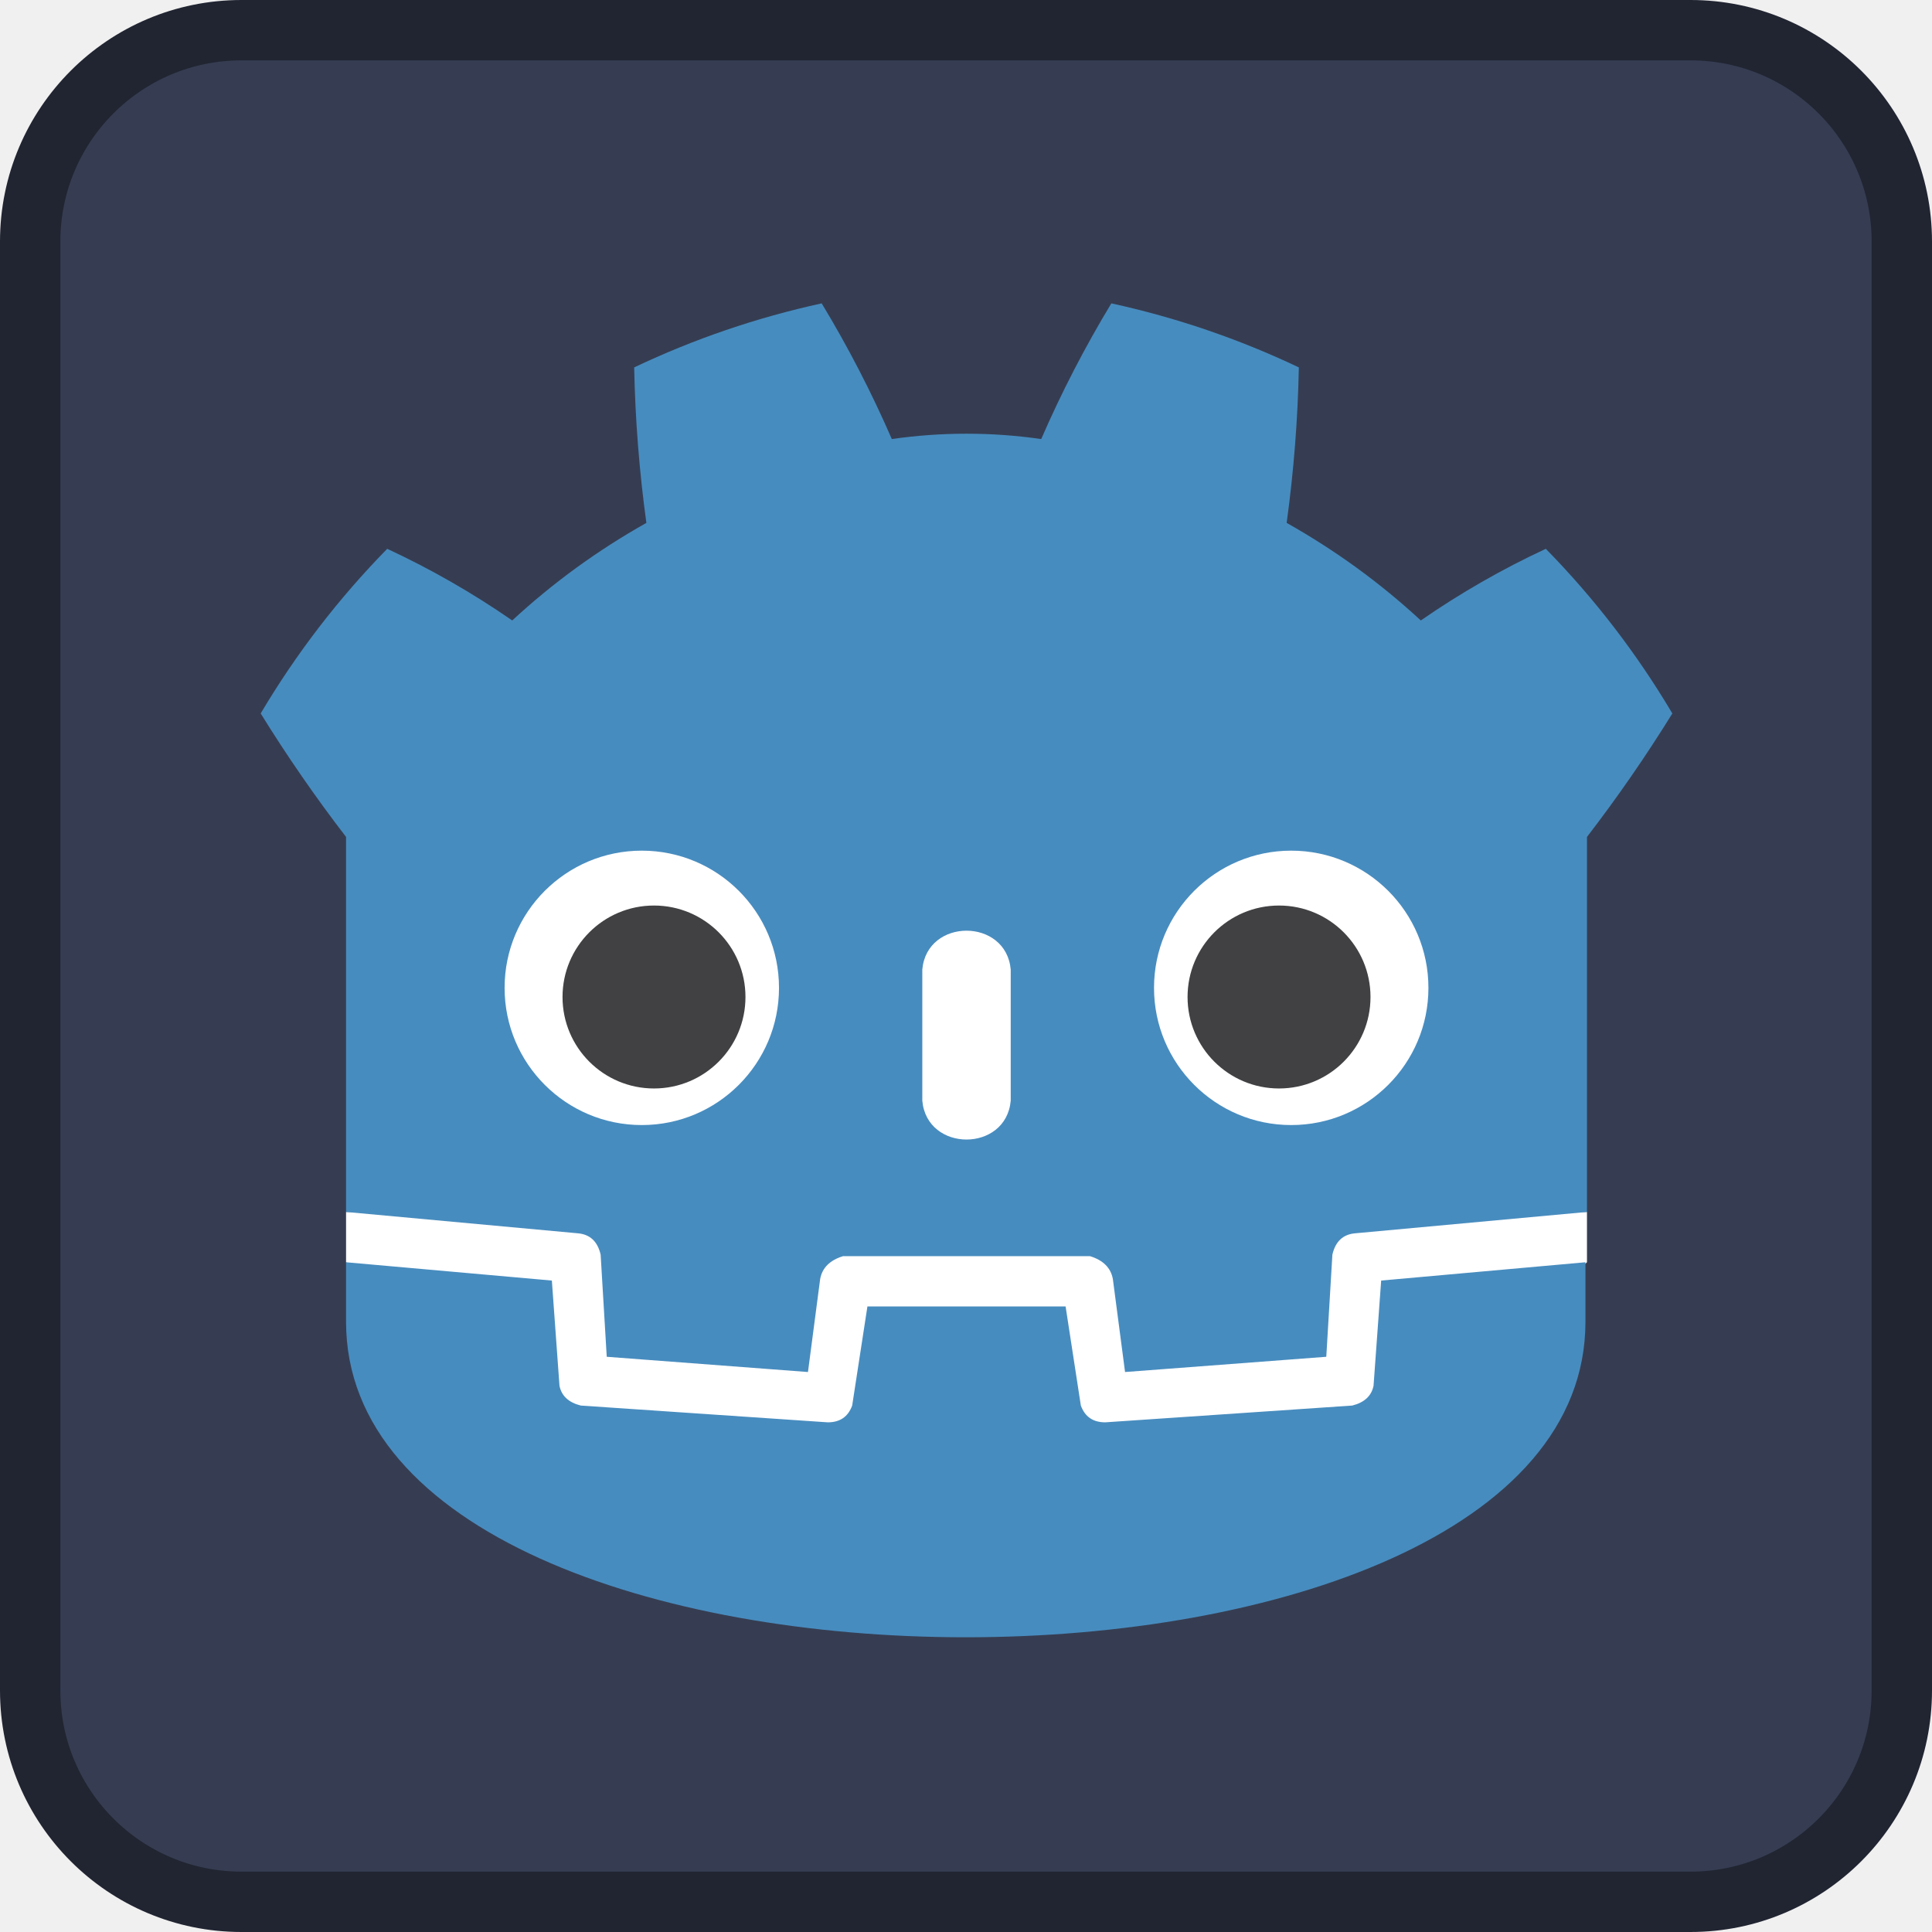
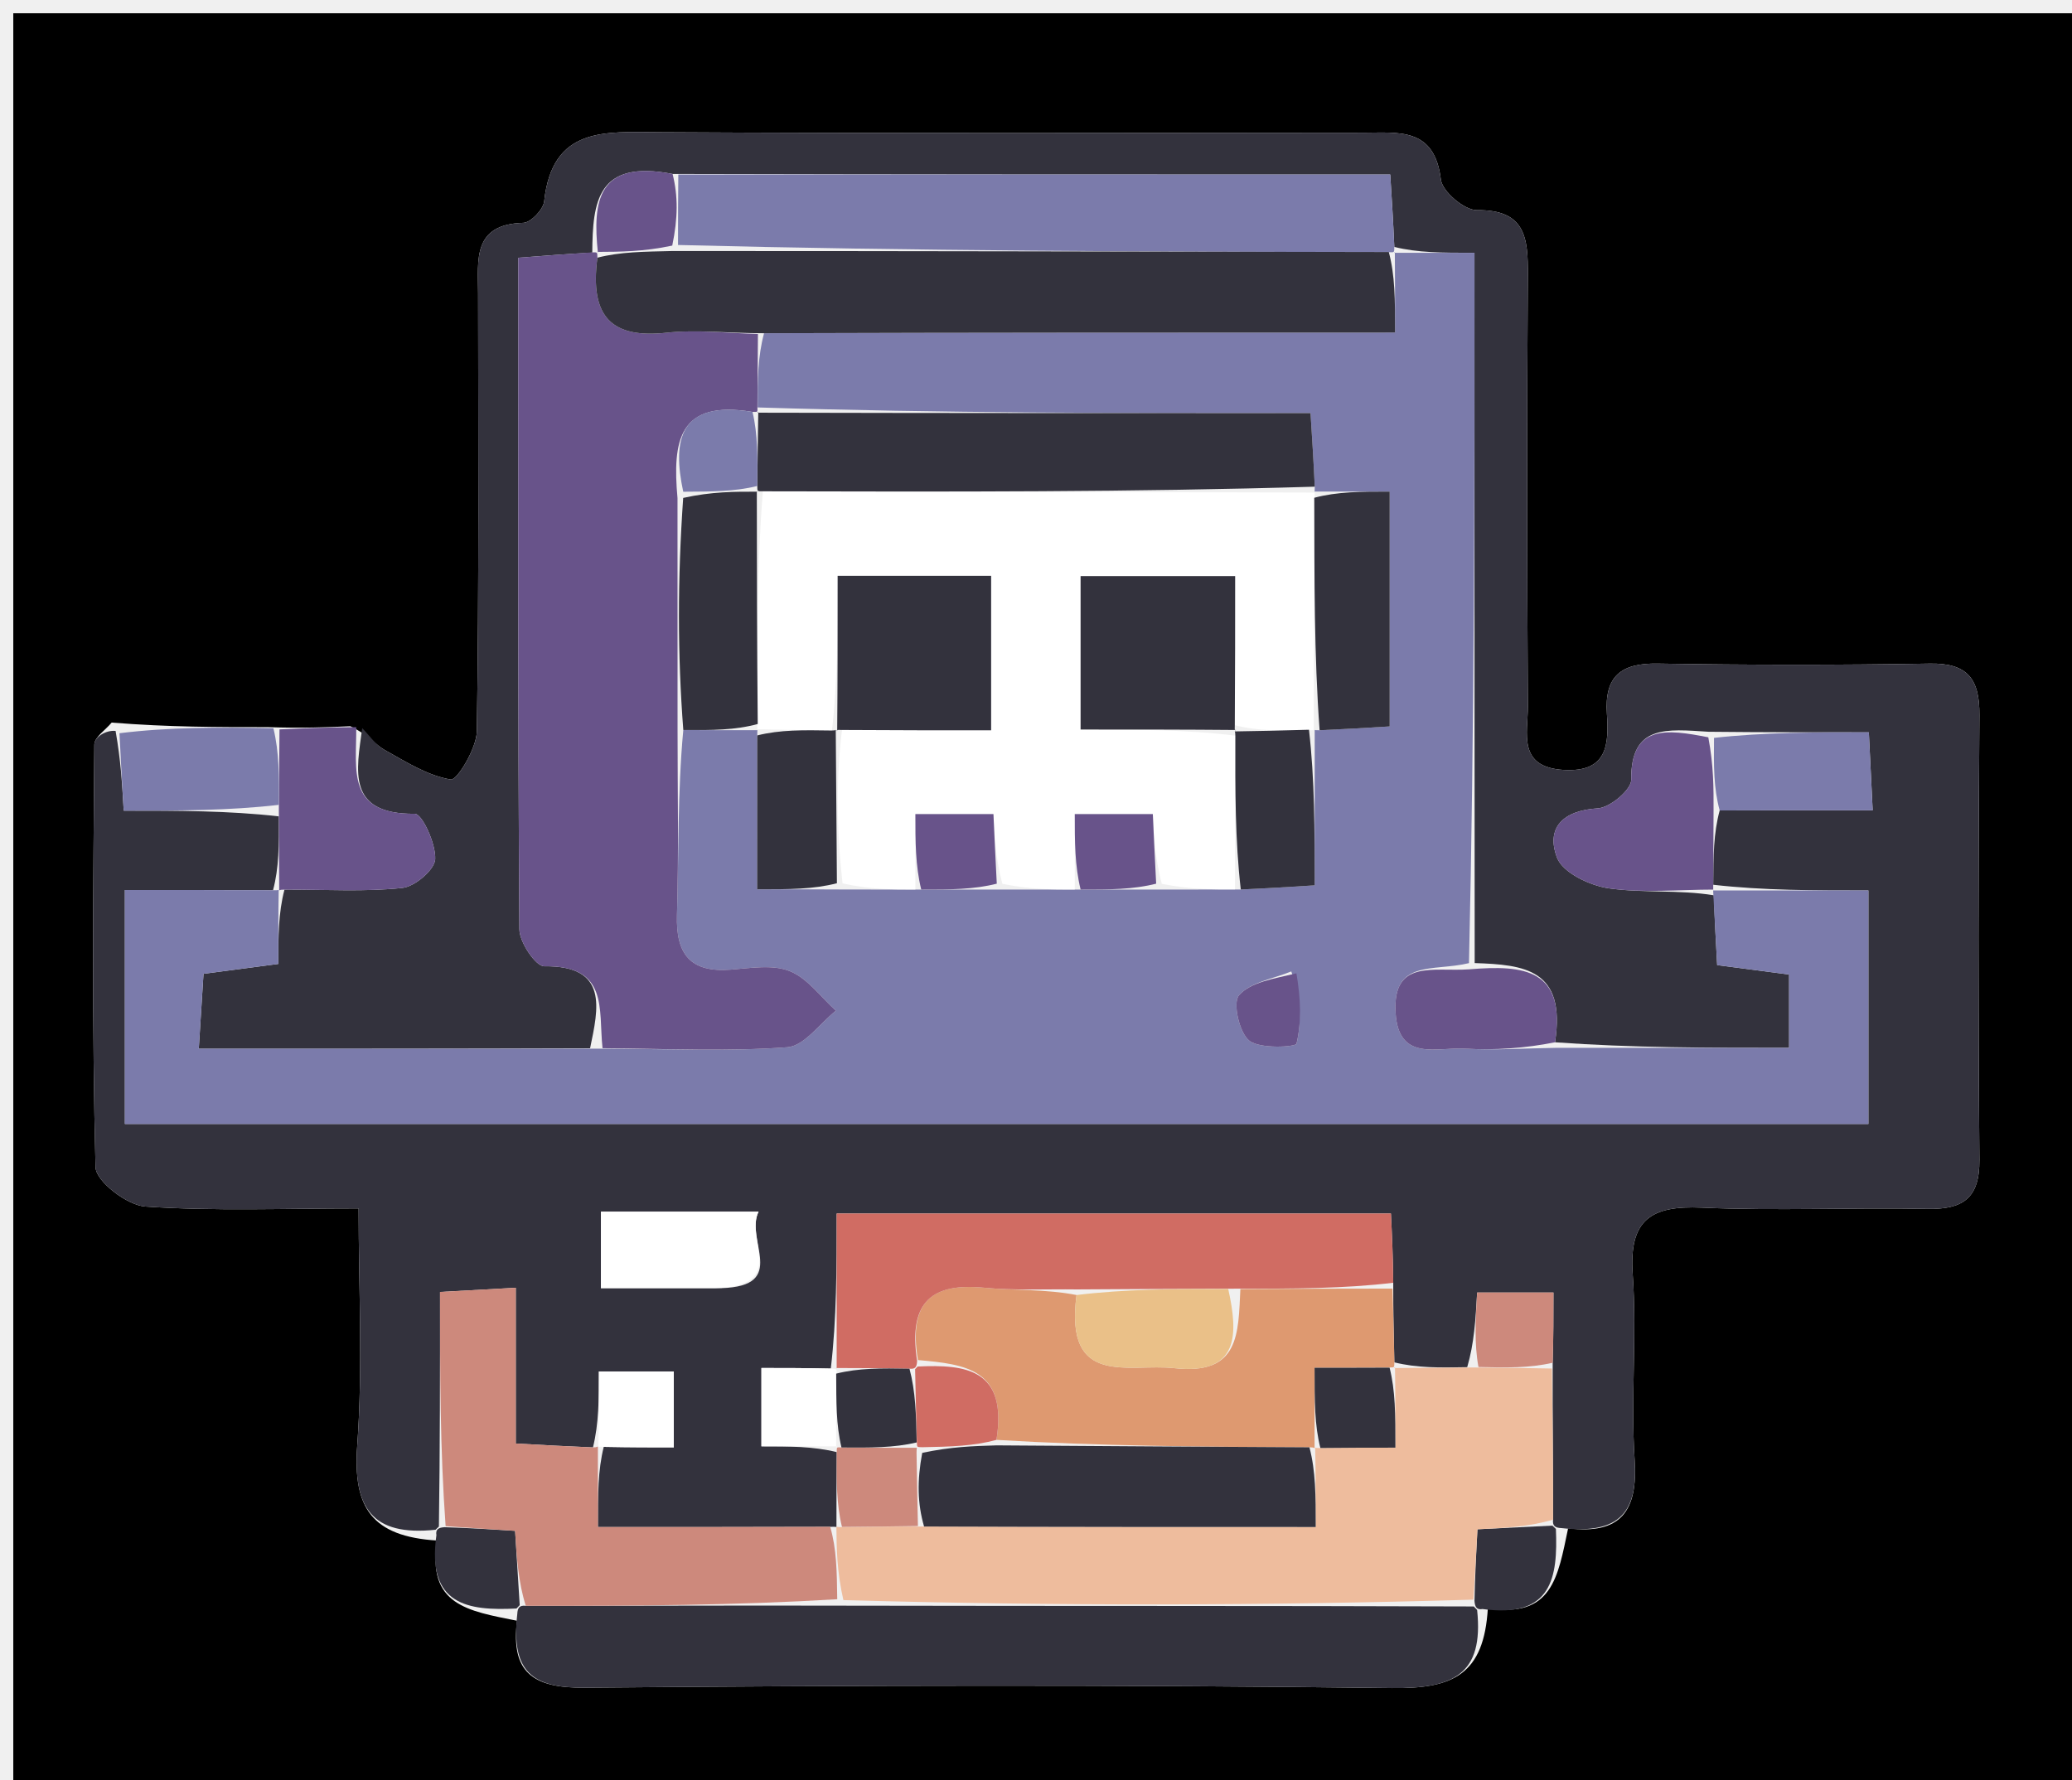
- <svg xmlns="http://www.w3.org/2000/svg" height="128" width="128">
-   <rect x="2" y="2" width="124" height="124" rx="14" fill="#363d52" stroke="#212532" stroke-width="4" />
-   <g transform="scale(.101) translate(122 122)">
-     <g fill="#fff">
-       <path d="M105 673v33q407 354 814 0v-33z" />
-       <path fill="#478cbf" d="m105 673 152 14q12 1 15 14l4 67 132 10 8-61q2-11 15-15h162q13 4 15 15l8 61 132-10 4-67q3-13 15-14l152-14V427q30-39 56-81-35-59-83-108-43 20-82 47-40-37-88-64 7-51 8-102-59-28-123-42-26 43-46 89-49-7-98 0-20-46-46-89-64 14-123 42 1 51 8 102-48 27-88 64-39-27-82-47-48 49-83 108 26 42 56 81zm0 33v39c0 276 813 276 813 0v-39l-134 12-5 69q-2 10-14 13l-162 11q-12 0-16-11l-10-65H447l-10 65q-4 11-16 11l-162-11q-12-3-14-13l-5-69z" />
-       <path d="M483 600c3 34 55 34 58 0v-86c-3-34-55-34-58 0z" />
-       <circle cx="725" cy="526" r="90" />
-       <circle cx="299" cy="526" r="90" />
-     </g>
-     <g fill="#414042">
-       <circle cx="307" cy="532" r="60" />
-       <circle cx="717" cy="532" r="60" />
-     </g>
-   </g>
+ <svg xmlns="http://www.w3.org/2000/svg" version="1.1" id="Layer_1" x="0px" y="0px" width="100%" viewBox="0 0 156 134" enable-background="new 0 0 156 134" xml:space="preserve">
+   <path fill="#000000" opacity="1" stroke="none" d=" M157,52   C157,80 157,107.5 157,135   C105,135 53,135 1,135   C1,90.333 1,45.667 1,1   C53,1 105,1 157,1   C157,17.833 157,34.667 157,52  M20.128,54.753   C16.416,54.755 12.704,54.756 8.406,54.411   C7.952,54.963 7.106,55.512 7.102,56.068   C7.016,66.677 6.919,77.29 7.193,87.893   C7.221,88.959 9.572,90.76 10.937,90.853   C16.125,91.205 21.35,90.995 27,90.995   C27,96.96 27.325,102.926 26.897,108.837   C26.557,113.53 27.989,115.698 32.921,116.005   C32.115,120.873 35.229,121.303 38.923,122.042   C38.456,125.925 40.106,127.119 44.025,127.084   C64.284,126.902 84.547,126.853 104.804,127.111   C109.415,127.17 111.726,126.097 112.021,121.09   C116.86,121.881 117.293,118.766 118.062,115.085   C122,115.563 123.328,113.825 123.071,109.926   C122.766,105.282 123.253,100.585 122.925,95.944   C122.635,91.83 124.317,90.767 128.12,90.935   C133.773,91.186 139.446,90.918 145.108,91.029   C147.793,91.081 149.054,90.226 149.03,87.334   C148.936,76.174 148.944,65.013 149.03,53.853   C149.051,51.134 148.15,49.921 145.294,49.97   C138.467,50.086 131.635,50.081 124.807,49.969   C122.051,49.924 120.791,50.914 120.983,53.741   C121.137,56.023 121.049,58.173 117.729,57.977   C114.212,57.769 115.044,55.17 115.032,53.193   C114.966,42.366 114.954,31.538 115.03,20.711   C115.049,17.926 114.873,15.783 111.189,15.824   C110.254,15.834 108.589,14.423 108.482,13.52   C108.012,9.56 105.279,9.992 102.611,9.994   C84.954,10.006 67.297,10.059 49.64,9.956   C45.538,9.932 41.578,9.516 40.969,15.169   C40.903,15.779 39.963,16.763 39.406,16.779   C35.554,16.889 35.993,19.572 35.996,22.077   C36.005,33.071 36.066,44.066 35.903,55.058   C35.884,56.349 34.412,58.776 33.94,58.698   C32.19,58.409 30.542,57.355 28.93,56.454   C28.278,56.09 27.818,55.381 26.373,54.684   C24.596,54.764 22.82,54.844 20.128,54.753  z" />
+   <path fill="#33323D" opacity="1" stroke="none" d=" M27.271,54.829   C27.818,55.381 28.278,56.09 28.93,56.454   C30.542,57.355 32.19,58.409 33.94,58.698   C34.412,58.776 35.884,56.349 35.903,55.058   C36.066,44.066 36.005,33.071 35.996,22.077   C35.993,19.572 35.554,16.889 39.406,16.779   C39.963,16.763 40.903,15.779 40.969,15.169   C41.578,9.516 45.538,9.932 49.64,9.956   C67.297,10.059 84.954,10.006 102.611,9.994   C105.279,9.992 108.012,9.56 108.482,13.52   C108.589,14.423 110.254,15.834 111.189,15.824   C114.873,15.783 115.049,17.926 115.03,20.711   C114.954,31.538 114.966,42.366 115.032,53.193   C115.044,55.17 114.212,57.769 117.729,57.977   C121.049,58.173 121.137,56.023 120.983,53.741   C120.791,50.914 122.051,49.924 124.807,49.969   C131.635,50.081 138.467,50.086 145.294,49.97   C148.15,49.921 149.051,51.134 149.03,53.853   C148.944,65.013 148.936,76.174 149.03,87.334   C149.054,90.226 147.793,91.081 145.108,91.029   C139.446,90.918 133.773,91.186 128.12,90.935   C124.317,90.767 122.635,91.83 122.925,95.944   C123.253,100.585 122.766,105.282 123.071,109.926   C123.328,113.825 122,115.563 117.558,115.066   C117.055,115.047 116.88,114.88 116.93,114.43   C116.934,110.337 116.888,106.693 116.901,102.616   C116.96,100.612 116.96,99.041 116.96,97.329   C114.738,97.329 113.056,97.329 111.213,97.329   C111.093,99.392 110.99,101.152 110.466,102.948   C108.353,102.994 106.661,103.004 104.981,102.587   C104.941,100.45 104.889,98.741 104.896,96.593   C104.878,94.569 104.801,92.984 104.723,91.378   C90.651,91.378 77.021,91.378 62.992,91.378   C62.992,95.531 62.992,99.313 62.551,103.053   C60.535,103.01 58.959,103.01 57.327,103.01   C57.327,105.239 57.327,107.072 57.327,108.91   C59.434,108.91 61.214,108.91 62.997,109.344   C62.983,111.508 62.968,113.24 62.976,114.985   C63,114.999 62.971,114.952 62.505,114.97   C56.463,114.988 50.887,114.988 45.016,114.988   C45.016,112.516 45.016,110.712 45.456,108.95   C47.5,108.99 49.106,108.99 50.731,108.99   C50.731,106.74 50.731,105 50.731,103.274   C48.71,103.274 46.959,103.274 45.09,103.274   C45.09,105.358 45.09,107.171 44.645,108.99   C42.605,108.907 41.01,108.819 38.834,108.698   C38.834,104.659 38.834,100.952 38.834,96.969   C36.626,97.091 35.04,97.178 33.129,97.284   C33.129,103.363 33.129,109.117 33.045,114.951   C32.962,115.032 32.793,115.191 32.793,115.191   C27.989,115.698 26.557,113.53 26.897,108.837   C27.325,102.926 27,96.96 27,90.995   C21.35,90.995 16.125,91.205 10.937,90.853   C9.572,90.76 7.221,88.959 7.193,87.893   C6.919,77.29 7.016,66.677 7.102,56.068   C7.106,55.512 7.952,54.963 8.702,55.039   C9.092,57.273 9.187,58.88 9.314,61.044   C13.425,61.044 17.206,61.044 20.991,61.472   C21.004,63.618 21.012,65.335 20.557,67.034   C16.51,67.016 12.927,67.016 9.401,67.016   C9.401,73.448 9.401,79.017 9.401,84.635   C53.37,84.635 96.936,84.635 140.67,84.635   C140.67,78.696 140.67,73.127 140.67,67.052   C136.562,67.052 132.771,67.052 128.987,66.623   C129,64.477 129.006,62.76 129.474,61.028   C133.501,61.013 137.068,61.013 140.993,61.013   C140.876,58.645 140.799,57.076 140.704,55.144   C136.583,55.144 132.825,55.144 128.637,55.102   C125.5,54.91 122.766,54.527 122.815,58.721   C122.823,59.464 121.222,60.815 120.303,60.869   C117.679,61.024 116.372,62.335 117.227,64.582   C117.659,65.717 119.701,66.69 121.134,66.892   C123.725,67.257 126.405,66.988 129.032,67.416   C129.105,69.445 129.194,71.042 129.285,72.672   C131.352,72.943 132.948,73.152 134.7,73.382   C134.7,75.247 134.7,76.823 134.7,78.904   C128.664,78.904 122.888,78.904 117.077,78.485   C117.924,72.971 114.766,72.645 111.028,72.52   C111.013,54.525 111.013,36.998 111.013,19.035   C108.548,19.035 106.757,19.035 104.978,18.595   C104.889,16.568 104.788,14.982 104.671,13.143   C86.503,13.143 68.787,13.143 50.639,13.099   C44.962,11.994 44.621,15.187 44.592,19.021   C42.58,19.134 41.004,19.256 39.021,19.41   C39.021,36.602 38.988,53.292 39.104,69.981   C39.111,70.957 40.339,72.771 40.978,72.762   C45.846,72.693 45.047,75.95 44.427,78.937   C34.411,78.971 24.856,78.971 14.966,78.971   C15.12,76.53 15.22,74.95 15.322,73.33   C17.345,73.063 18.942,72.851 20.952,72.585   C20.952,70.562 20.952,68.772 21.417,66.988   C24.691,66.983 27.52,67.16 30.298,66.861   C31.241,66.759 32.731,65.486 32.767,64.693   C32.82,63.527 31.784,61.274 31.228,61.279   C26.068,61.325 26.842,58.024 27.271,54.829  M54.301,96.999   C59.413,96.848 56.062,93.349 57.113,91.237   C52.795,91.237 49.061,91.237 45.244,91.237   C45.244,93.203 45.244,94.931 45.244,97   C48.105,97 50.728,97 54.301,96.999  z" />
+   <path fill="#33323D" opacity="1" stroke="none" d=" M111.212,121.231   C111.726,126.097 109.415,127.17 104.804,127.111   C84.547,126.853 64.284,126.902 44.025,127.084   C40.106,127.119 38.456,125.925 38.946,121.54   C38.968,121.038 39.129,120.871 39.587,120.919   C47.713,120.927 55.381,120.885 63.511,120.908   C79.609,120.942 95.244,120.911 110.963,120.968   C111.047,121.055 111.212,121.231 111.212,121.231  z" />
+   <path fill="#68538A" opacity="1" stroke="none" d=" M21.021,67.052   C21.012,65.335 21.004,63.618 20.995,61.035   C21.011,58.421 21.027,56.673 21.043,54.924   C22.82,54.844 24.596,54.764 26.822,54.757   C26.842,58.024 26.068,61.325 31.228,61.279   C31.784,61.274 32.82,63.527 32.767,64.693   C32.731,65.486 31.241,66.759 30.298,66.861   C27.52,67.16 24.691,66.983 21.449,66.99   C21.016,66.987 21.021,67.052 21.021,67.052  z" />
+   <path fill="#7B7BAB" opacity="1" stroke="none" d=" M20.585,54.839   C21.027,56.673 21.011,58.421 20.991,60.606   C17.206,61.044 13.425,61.044 9.314,61.044   C9.187,58.88 9.092,57.273 8.995,55.212   C12.704,54.756 16.416,54.755 20.585,54.839  z" />
+   <path fill="#33323D" opacity="1" stroke="none" d=" M117.143,115.13   C117.293,118.766 116.86,121.881 111.617,121.161   C111.212,121.231 111.047,121.055 111.013,120.543   C111.062,118.451 111.146,116.871 111.237,115.156   C113.335,115.053 115.107,114.967 116.88,114.88   C116.88,114.88 117.055,115.047 117.143,115.13  z" />
+   <path fill="#33323D" opacity="1" stroke="none" d=" M38.888,121.122   C35.229,121.303 32.115,120.873 32.857,115.598   C32.793,115.191 32.962,115.032 33.466,114.999   C35.528,115.066 37.087,115.165 38.781,115.273   C38.911,117.375 39.02,119.123 39.129,120.871   C39.129,120.871 38.968,121.038 38.888,121.122  z" />
+   <path fill="#7B7BAB" opacity="1" stroke="none" d=" M117.112,78.904   C122.888,78.904 128.664,78.904 134.7,78.904   C134.7,76.823 134.7,75.247 134.7,73.382   C132.948,73.152 131.352,72.943 129.285,72.672   C129.194,71.042 129.105,69.445 129,67.418   C128.984,66.988 128.98,67.052 128.98,67.052   C132.771,67.052 136.562,67.052 140.67,67.052   C140.67,73.127 140.67,78.696 140.67,84.635   C96.936,84.635 53.37,84.635 9.401,84.635   C9.401,79.017 9.401,73.448 9.401,67.016   C12.927,67.016 16.51,67.016 20.557,67.034   C21.021,67.052 21.016,66.987 20.984,66.985   C20.952,68.772 20.952,70.562 20.952,72.585   C18.942,72.851 17.345,73.063 15.322,73.33   C15.22,74.95 15.12,76.53 14.966,78.971   C24.856,78.971 34.411,78.971 44.903,78.965   C50.323,78.97 54.821,79.191 59.278,78.858   C60.558,78.762 61.719,77.068 62.935,76.106   C61.791,75.076 60.8,73.662 59.458,73.125   C58.167,72.609 56.506,72.901 55.021,73.015   C51.98,73.247 50.879,71.864 50.969,68.902   C51.11,64.257 51.011,59.605 51.446,54.972   C53.616,54.986 55.353,54.984 57.053,54.983   C57.017,54.984 57.018,54.91 57.012,55.378   C57.006,59.415 57.006,62.985 57.006,66.966   C59.459,66.966 61.24,66.966 63.442,66.979   C65.549,66.987 67.234,66.982 69.359,66.983   C71.56,66.985 73.32,66.981 75.498,66.985   C77.583,66.988 79.251,66.982 81.359,66.983   C83.56,66.985 85.32,66.981 87.502,66.985   C89.609,66.985 91.294,66.976 93.418,66.979   C95.438,66.891 97.02,66.791 98.982,66.667   C98.982,62.46 98.982,58.685 98.983,54.947   C98.983,54.984 98.91,54.982 99.353,54.988   C101.375,54.898 102.953,54.802 104.628,54.7   C104.628,48.656 104.628,43.021 104.628,37.018   C102.475,37.018 100.692,37.018 98.947,37.017   C98.983,37.017 98.982,37.09 98.988,36.647   C98.893,34.612 98.791,33.02 98.669,31.108   C84.522,31.108 70.79,31.108 57.043,30.681   C57.04,28.551 57.053,26.847 57.526,25.092   C73.504,25.041 89.02,25.041 105.034,25.041   C105.034,22.544 105.034,20.755 105.017,18.983   C105,19.001 104.966,19.035 104.966,19.035   C106.757,19.035 108.548,19.035 111.013,19.035   C111.013,36.998 111.013,54.525 110.599,72.524   C107.9,73.184 104.834,72.204 105.074,76.268   C105.292,79.962 108.191,78.843 110.254,78.962   C112.531,79.094 114.825,78.935 117.112,78.904  M97.221,73.149   C95.864,73.707 94.155,73.955 93.287,74.943   C92.796,75.501 93.3,77.76 94.062,78.367   C94.864,79.005 97.554,78.838 97.614,78.591   C98.009,76.937 97.923,75.167 97.221,73.149  z" />
+   <path fill="#68538A" opacity="1" stroke="none" d=" M51.013,54.957   C51.011,59.605 51.11,64.257 50.969,68.902   C50.879,71.864 51.98,73.247 55.021,73.015   C56.506,72.901 58.167,72.609 59.458,73.125   C60.8,73.662 61.791,75.076 62.935,76.106   C61.719,77.068 60.558,78.762 59.278,78.858   C54.821,79.191 50.323,78.97 45.364,78.931   C45.047,75.95 45.846,72.693 40.978,72.762   C40.339,72.771 39.111,70.957 39.104,69.981   C38.988,53.292 39.021,36.602 39.021,19.41   C41.004,19.256 42.58,19.134 44.577,19.005   C44.998,18.998 44.967,18.967 44.978,19.404   C44.379,23.923 46.108,25.499 50.197,25.052   C52.456,24.805 54.774,25.095 57.065,25.143   C57.053,26.847 57.04,28.551 57.026,30.65   C57.024,31.045 57.09,31.025 56.658,31.018   C51.095,30.09 50.622,33.194 51.009,37.509   C51.008,43.635 51.01,49.296 51.013,54.957  z" />
+   <path fill="#EEBC9D" opacity="1" stroke="none" d=" M116.93,114.43   C115.107,114.967 113.335,115.053 111.237,115.156   C111.146,116.871 111.062,118.451 110.929,120.455   C95.244,120.911 79.609,120.942 63.498,120.488   C63.006,118.32 62.988,116.636 62.971,114.952   C62.971,114.952 63,114.999 63.416,114.993   C65.592,114.961 67.352,114.936 69.572,114.948   C79.61,114.985 89.188,114.985 99.059,114.985   C99.059,112.597 99.059,110.785 99.017,108.975   C98.976,108.976 98.974,109.059 99.411,109.035   C101.52,109.01 103.191,109.01 105.059,109.01   C105.059,106.481 105.059,104.728 105.028,102.964   C104.996,102.954 104.97,103.014 104.97,103.014   C106.661,103.004 108.353,102.994 110.891,102.972   C113.439,102.99 115.141,103.02 116.843,103.05   C116.888,106.693 116.934,110.337 116.93,114.43  z" />
+   <path fill="#7B7BAB" opacity="1" stroke="none" d=" M51.07,13.143   C68.787,13.143 86.503,13.143 104.671,13.143   C104.788,14.982 104.889,16.568 104.978,18.595   C104.966,19.035 105,19.001 104.546,18.995   C86.417,18.945 68.741,18.901 51.048,18.448   C51.043,16.407 51.057,14.775 51.07,13.143  z" />
+   <path fill="#DE9970" opacity="1" stroke="none" d=" M104.837,97.031   C104.889,98.741 104.941,100.45 104.981,102.587   C104.97,103.014 104.996,102.954 104.589,102.974   C102.517,102.994 100.852,102.994 98.974,102.994   C98.974,105.562 98.974,107.311 98.974,109.059   C98.974,109.059 98.976,108.976 98.545,108.985   C90.42,108.942 82.725,108.889 75.023,108.424   C75.873,103.102 72.722,102.73 69.112,102.413   C68.355,97.923 70.264,96.598 74.099,96.966   C76.407,97.187 78.749,97.063 81.052,97.516   C80.128,104.528 84.977,102.643 88.407,103.023   C93.341,103.57 93.221,100.439 93.388,97.069   C97.513,97.04 101.175,97.035 104.837,97.031  z" />
+   <path fill="#CD897C" opacity="1" stroke="none" d=" M62.505,114.97   C62.988,116.636 63.006,118.32 63.036,120.423   C55.381,120.885 47.713,120.927 39.587,120.919   C39.02,119.123 38.911,117.375 38.781,115.273   C37.087,115.165 35.528,115.066 33.55,114.919   C33.129,109.117 33.129,103.363 33.129,97.284   C35.04,97.178 36.626,97.091 38.834,96.969   C38.834,100.952 38.834,104.659 38.834,108.698   C41.01,108.819 42.605,108.907 44.606,108.992   C45.012,108.988 45.016,108.909 45.016,108.909   C45.016,110.712 45.016,112.516 45.016,114.988   C50.887,114.988 56.463,114.988 62.505,114.97  z" />
+   <path fill="#D06C63" opacity="1" stroke="none" d=" M104.896,96.593   C101.175,97.035 97.513,97.04 92.935,97.038   C88.372,97.051 84.724,97.072 81.075,97.094   C78.749,97.063 76.407,97.187 74.099,96.966   C70.264,96.598 68.355,97.923 69.049,102.481   C69.026,102.969 68.898,103.102 68.474,103.064   C66.34,103.021 64.63,103.015 62.96,103.013   C62.999,103.017 62.992,103.095 62.992,103.095   C62.992,99.313 62.992,95.531 62.992,91.378   C77.021,91.378 90.651,91.378 104.723,91.378   C104.801,92.984 104.878,94.569 104.896,96.593  z" />
+   <path fill="#68538A" opacity="1" stroke="none" d=" M129.013,61.044   C129.006,62.76 129,64.477 128.987,66.623   C128.98,67.052 128.984,66.988 129.016,66.986   C126.405,66.988 123.725,67.257 121.134,66.892   C119.701,66.69 117.659,65.717 117.227,64.582   C116.372,62.335 117.679,61.024 120.303,60.869   C121.222,60.815 122.823,59.464 122.815,58.721   C122.766,54.527 125.5,54.91 128.618,55.52   C129.023,57.669 129.018,59.356 129.013,61.044  z" />
+   <path fill="#FFFFFF" opacity="1" stroke="none" d=" M53.827,97   C50.728,97 48.105,97 45.244,97   C45.244,94.931 45.244,93.203 45.244,91.237   C49.061,91.237 52.795,91.237 57.113,91.237   C56.062,93.349 59.413,96.848 53.827,97  z" />
+   <path fill="#7B7BAB" opacity="1" stroke="none" d=" M129.474,61.028   C129.018,59.356 129.023,57.669 129.048,55.562   C132.825,55.144 136.583,55.144 140.704,55.144   C140.799,57.076 140.876,58.645 140.993,61.013   C137.068,61.013 133.501,61.013 129.474,61.028  z" />
+   <path fill="#68538A" opacity="1" stroke="none" d=" M117.077,78.485   C114.825,78.935 112.531,79.094 110.254,78.962   C108.191,78.843 105.292,79.962 105.074,76.268   C104.834,72.204 107.9,73.184 110.614,72.991   C114.766,72.645 117.924,72.971 117.077,78.485  z" />
+   <path fill="#FFFFFF" opacity="1" stroke="none" d=" M62.995,108.91   C61.214,108.91 59.434,108.91 57.327,108.91   C57.327,107.072 57.327,105.239 57.327,103.01   C58.959,103.01 60.535,103.01 62.551,103.053   C62.992,103.095 62.999,103.017 62.995,103.439   C62.967,105.573 62.943,107.284 62.959,108.993   C62.999,108.991 62.995,108.91 62.995,108.91  z" />
+   <path fill="#68538A" opacity="1" stroke="none" d=" M50.639,13.099   C51.057,14.775 51.043,16.407 50.614,18.493   C48.454,18.954 46.711,18.96 44.967,18.967   C44.967,18.967 44.998,18.998 45.013,19.014   C44.621,15.187 44.962,11.994 50.639,13.099  z" />
+   <path fill="#CD897C" opacity="1" stroke="none" d=" M69.111,114.911   C67.352,114.936 65.592,114.961 63.392,114.979   C62.968,113.24 62.983,111.508 62.997,109.344   C62.995,108.91 62.999,108.991 63.395,108.995   C65.537,109.013 67.283,109.027 69.04,109.017   C69.052,108.993 69.01,108.963 69.006,109.389   C69.039,111.513 69.075,113.212 69.111,114.911  z" />
+   <path fill="#FFFFFF" opacity="1" stroke="none" d=" M45.051,108.986   C45.09,107.171 45.09,105.358 45.09,103.274   C46.959,103.274 48.71,103.274 50.731,103.274   C50.731,105 50.731,106.74 50.731,108.99   C49.106,108.99 47.5,108.99 45.456,108.95   C45.016,108.909 45.012,108.988 45.051,108.986  z" />
+   <path fill="#CD897C" opacity="1" stroke="none" d=" M116.901,102.616   C115.141,103.02 113.439,102.99 111.312,102.936   C110.99,101.152 111.093,99.392 111.213,97.329   C113.056,97.329 114.738,97.329 116.96,97.329   C116.96,99.041 116.96,100.612 116.901,102.616  z" />
+   <path fill="#FFFFFF" opacity="1" stroke="none" d=" M92.98,66.966   C91.294,66.976 89.609,66.985 87.469,66.55   C86.942,64.512 86.869,62.919 86.796,61.303   C84.716,61.303 82.993,61.303 80.919,61.303   C80.919,63.388 80.919,65.182 80.919,66.976   C79.251,66.982 77.583,66.988 75.464,66.55   C74.942,64.512 74.869,62.919 74.796,61.303   C72.716,61.303 70.993,61.303 68.919,61.303   C68.919,63.388 68.919,65.182 68.919,66.976   C67.234,66.982 65.549,66.987 63.433,66.521   C62.976,62.347 62.95,58.643 63.392,54.966   C67.444,54.993 71.029,54.993 74.621,54.993   C74.621,50.725 74.621,46.905 74.621,43.358   C70.527,43.358 66.818,43.358 63.066,43.358   C63.066,47.504 63.066,51.293 62.635,55.045   C60.475,54.976 58.746,54.943 57.018,54.91   C57.018,54.91 57.017,54.984 57.013,54.518   C56.995,48.357 56.981,42.662 57.438,36.981   C71.6,37.028 85.291,37.059 98.982,37.09   C98.982,37.09 98.983,37.017 98.987,37.482   C98.964,43.626 98.937,49.304 98.91,54.982   C98.91,54.982 98.983,54.984 98.553,54.987   C96.395,55.019 94.667,55.047 92.967,54.608   C92.993,50.556 92.993,46.971 92.993,43.379   C88.726,43.379 84.905,43.379 81.358,43.379   C81.358,47.473 81.358,51.182 81.358,54.934   C85.504,54.934 89.293,54.934 93.045,55.398   C92.999,59.563 92.99,63.264 92.98,66.966  z" />
+   <path fill="#33323D" opacity="1" stroke="none" d=" M44.978,19.404   C46.711,18.96 48.454,18.954 50.631,18.902   C68.741,18.901 86.417,18.945 104.563,18.978   C105.034,20.755 105.034,22.544 105.034,25.041   C89.02,25.041 73.504,25.041 57.526,25.092   C54.774,25.095 52.456,24.805 50.197,25.052   C46.108,25.499 44.379,23.923 44.978,19.404  z" />
+   <path fill="#33323D" opacity="1" stroke="none" d=" M98.988,36.647   C85.291,37.059 71.6,37.028 57.452,36.996   C56.996,36.995 57.024,37.024 57.016,36.595   C57.035,34.453 57.063,32.739 57.09,31.025   C57.09,31.025 57.024,31.045 57.041,31.076   C70.79,31.108 84.522,31.108 98.669,31.108   C98.791,33.02 98.893,34.612 98.988,36.647  z" />
+   <path fill="#33323D" opacity="1" stroke="none" d=" M99.353,54.988   C98.937,49.304 98.964,43.626 98.95,37.483   C100.692,37.018 102.475,37.018 104.628,37.018   C104.628,43.021 104.628,48.656 104.628,54.7   C102.953,54.802 101.375,54.898 99.353,54.988  z" />
+   <path fill="#33323D" opacity="1" stroke="none" d=" M56.981,36.981   C56.981,42.662 56.995,48.357 57.05,54.517   C55.353,54.984 53.616,54.986 51.446,54.972   C51.01,49.296 51.008,43.635 51.437,37.493   C53.588,37.017 55.306,37.02 57.024,37.024   C57.024,37.024 56.996,36.995 56.981,36.981  z" />
+   <path fill="#33323D" opacity="1" stroke="none" d=" M93.418,66.979   C92.99,63.264 92.999,59.563 93.008,55.432   C93.008,55.003 92.94,55.076 92.94,55.076   C94.667,55.047 96.395,55.019 98.552,54.95   C98.982,58.685 98.982,62.46 98.982,66.667   C97.02,66.791 95.438,66.891 93.418,66.979  z" />
+   <path fill="#33323D" opacity="1" stroke="none" d=" M62.924,54.94   C62.95,58.643 62.976,62.347 63.011,66.508   C61.24,66.966 59.459,66.966 57.006,66.966   C57.006,62.985 57.006,59.415 57.012,55.378   C58.746,54.943 60.475,54.976 62.601,55.008   C62.997,55.008 62.924,54.94 62.924,54.94  z" />
+   <path fill="#68538A" opacity="1" stroke="none" d=" M69.359,66.983   C68.919,65.182 68.919,63.388 68.919,61.303   C70.993,61.303 72.716,61.303 74.796,61.303   C74.869,62.919 74.942,64.512 75.047,66.541   C73.32,66.981 71.56,66.985 69.359,66.983  z" />
+   <path fill="#68538A" opacity="1" stroke="none" d=" M81.359,66.983   C80.919,65.182 80.919,63.388 80.919,61.303   C82.993,61.303 84.716,61.303 86.796,61.303   C86.869,62.919 86.942,64.512 87.047,66.541   C85.32,66.981 83.56,66.985 81.359,66.983  z" />
+   <path fill="#68538A" opacity="1" stroke="none" d=" M97.607,73.292   C97.923,75.167 98.009,76.937 97.614,78.591   C97.554,78.838 94.864,79.005 94.062,78.367   C93.3,77.76 92.796,75.501 93.287,74.943   C94.155,73.955 95.864,73.707 97.607,73.292  z" />
+   <path fill="#7B7BAB" opacity="1" stroke="none" d=" M57.016,36.595   C55.306,37.02 53.588,37.017 51.441,37.028   C50.622,33.194 51.095,30.09 56.658,31.018   C57.063,32.739 57.035,34.453 57.016,36.595  z" />
+   <path fill="#33323D" opacity="1" stroke="none" d=" M69.572,114.948   C69.075,113.212 69.039,111.513 69.434,109.402   C71.588,108.939 73.309,108.888 75.031,108.837   C82.725,108.889 90.42,108.942 98.587,108.984   C99.059,110.785 99.059,112.597 99.059,114.985   C89.188,114.985 79.61,114.985 69.572,114.948  z" />
+   <path fill="#33323D" opacity="1" stroke="none" d=" M99.411,109.035   C98.974,107.311 98.974,105.562 98.974,102.994   C100.852,102.994 102.517,102.994 104.621,102.984   C105.059,104.728 105.059,106.481 105.059,109.01   C103.191,109.01 101.52,109.01 99.411,109.035  z" />
+   <path fill="#EAC088" opacity="1" stroke="none" d=" M81.052,97.516   C84.724,97.072 88.372,97.051 92.473,97.062   C93.221,100.439 93.341,103.57 88.407,103.023   C84.977,102.643 80.128,104.528 81.052,97.516  z" />
+   <path fill="#D06C63" opacity="1" stroke="none" d=" M75.023,108.424   C73.309,108.888 71.588,108.939 69.438,108.976   C69.01,108.963 69.052,108.993 69.03,108.592   C68.971,106.494 68.935,104.798 68.898,103.102   C68.898,103.102 69.026,102.969 69.089,102.9   C72.722,102.73 75.873,103.102 75.023,108.424  z" />
+   <path fill="#33323D" opacity="1" stroke="none" d=" M68.474,103.064   C68.935,104.798 68.971,106.494 69.018,108.616   C67.283,109.027 65.537,109.013 63.355,108.997   C62.943,107.284 62.967,105.573 62.956,103.435   C64.63,103.015 66.34,103.021 68.474,103.064  z" />
+   <path fill="#33323D" opacity="1" stroke="none" d=" M63.032,55.045   C63.066,51.293 63.066,47.504 63.066,43.358   C66.818,43.358 70.527,43.358 74.621,43.358   C74.621,46.905 74.621,50.725 74.621,54.993   C71.029,54.993 67.444,54.993 63.392,54.966   C62.924,54.94 62.997,55.008 63.032,55.045  z" />
+   <path fill="#33323D" opacity="1" stroke="none" d=" M93.045,54.968   C89.293,54.934 85.504,54.934 81.358,54.934   C81.358,51.182 81.358,47.473 81.358,43.379   C84.905,43.379 88.726,43.379 92.993,43.379   C92.993,46.971 92.993,50.556 92.967,54.608   C92.94,55.076 93.008,55.003 93.045,54.968  z" />
</svg>
